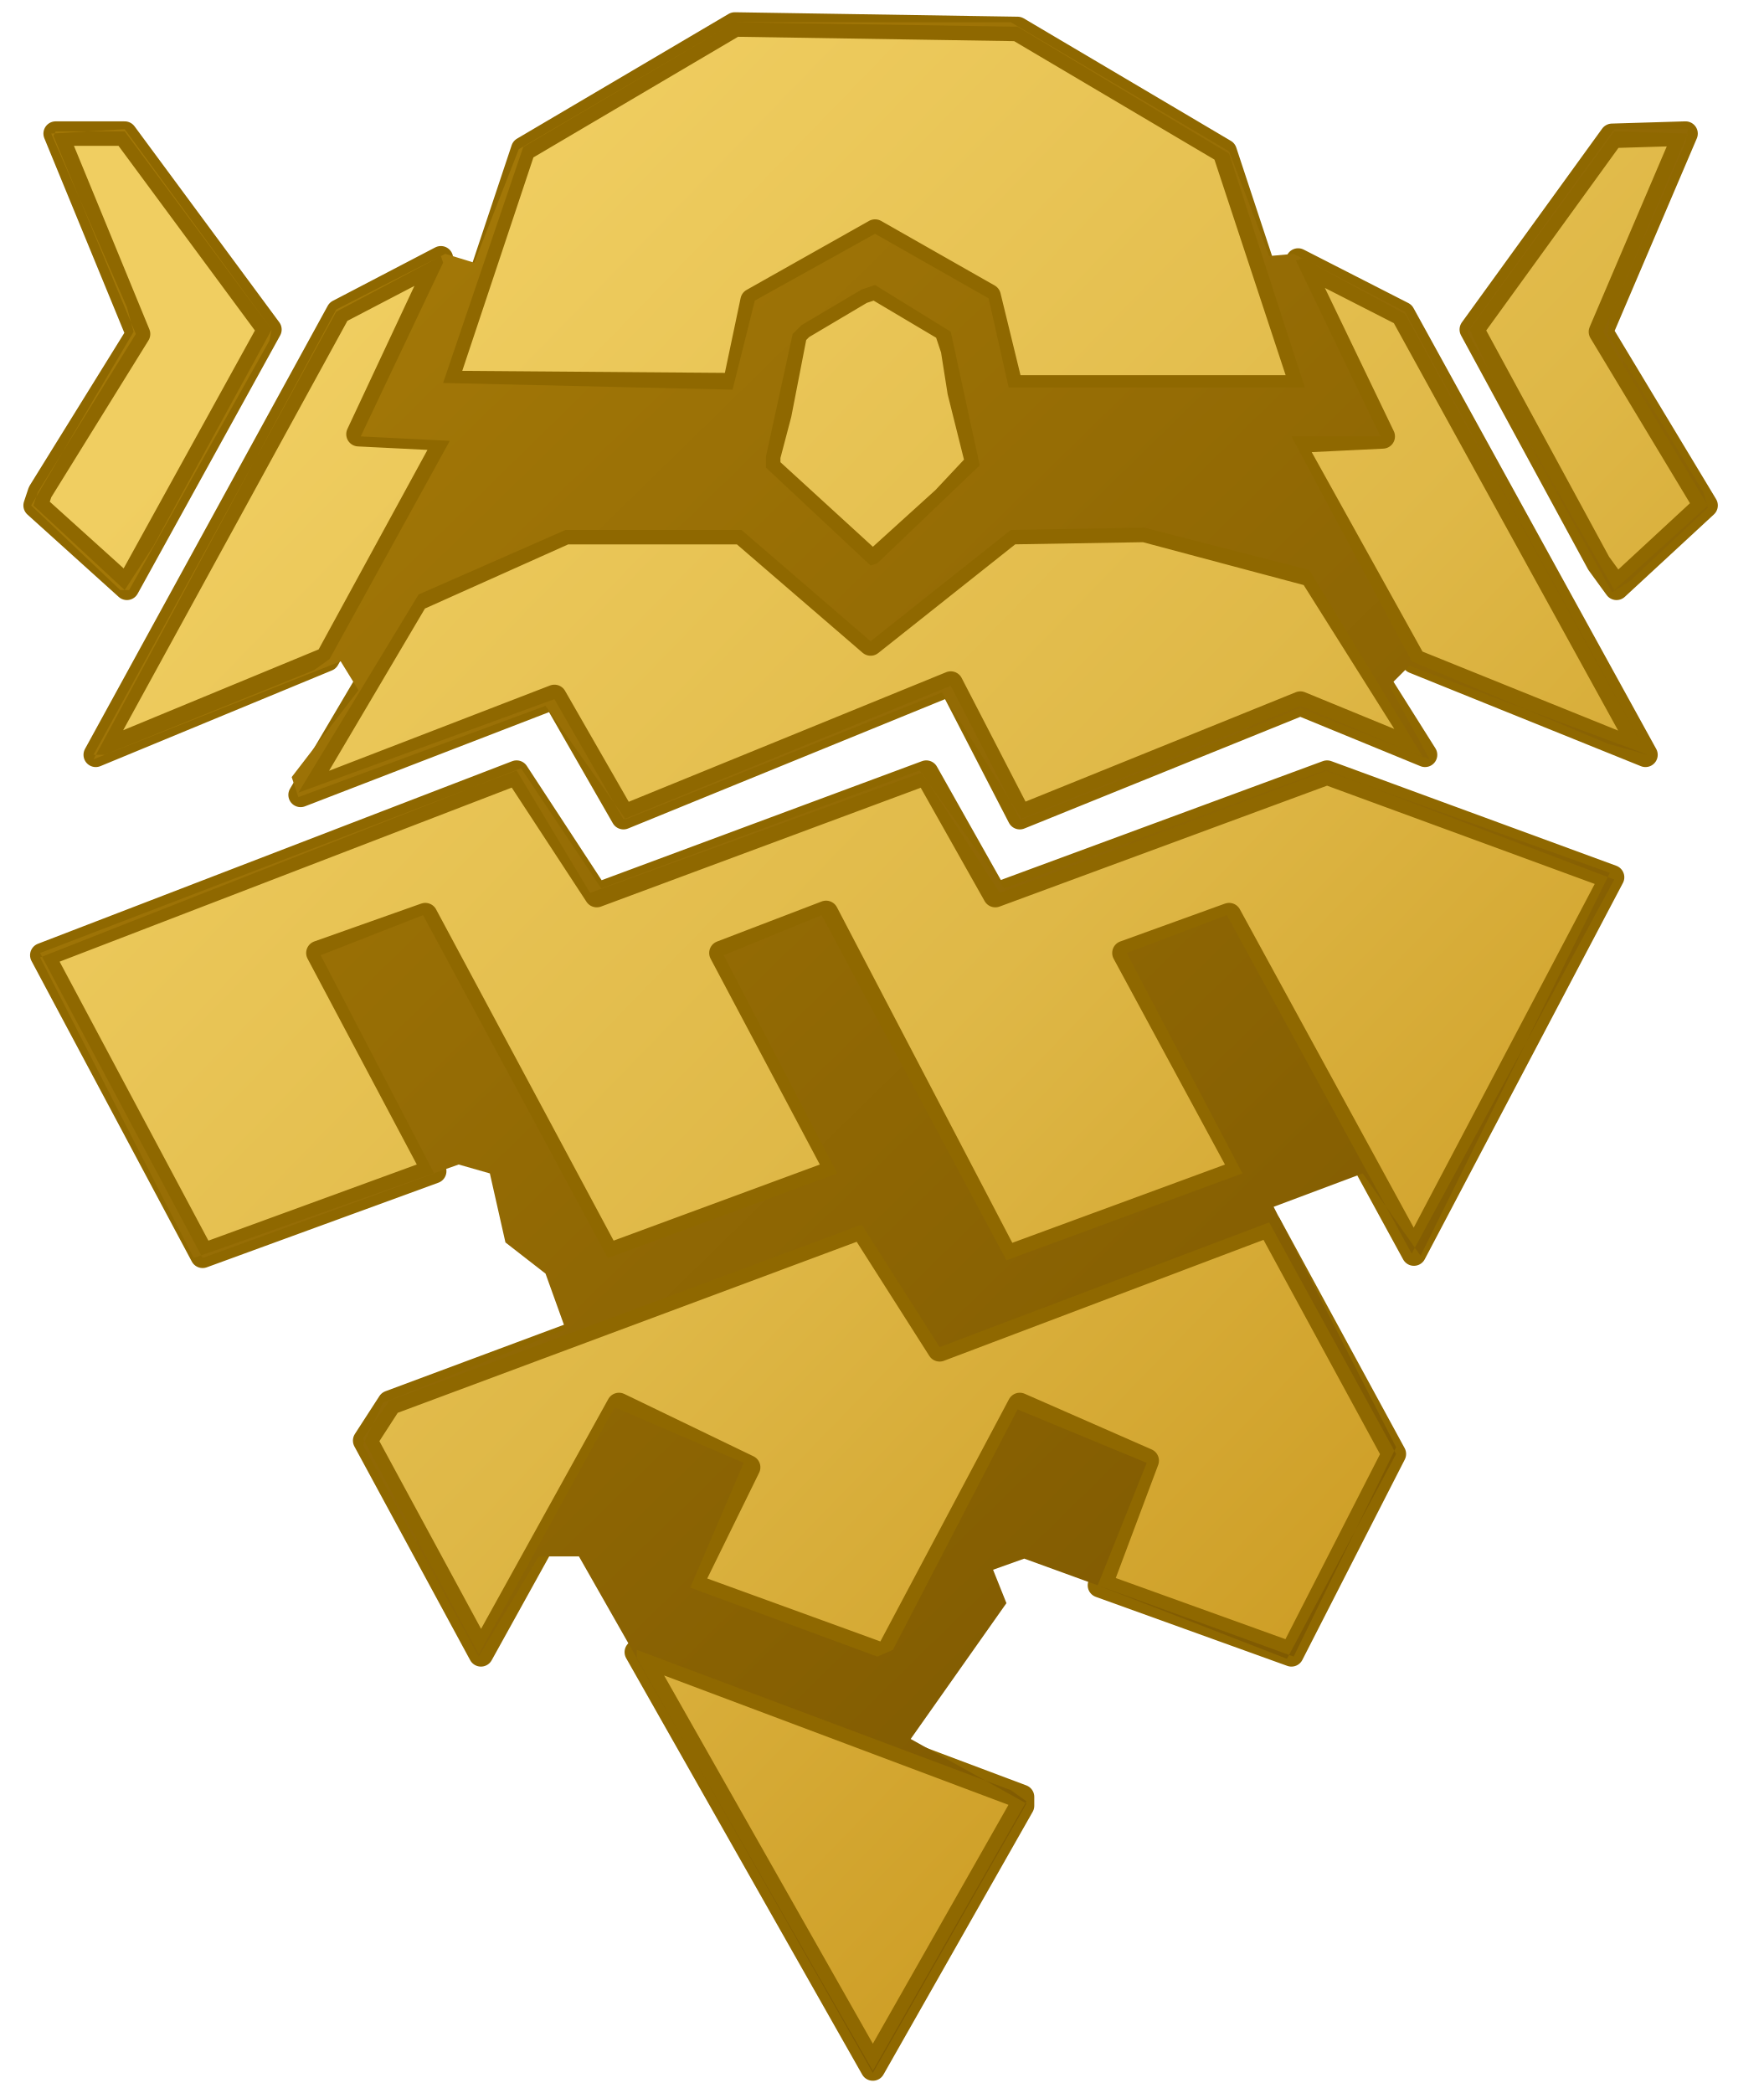
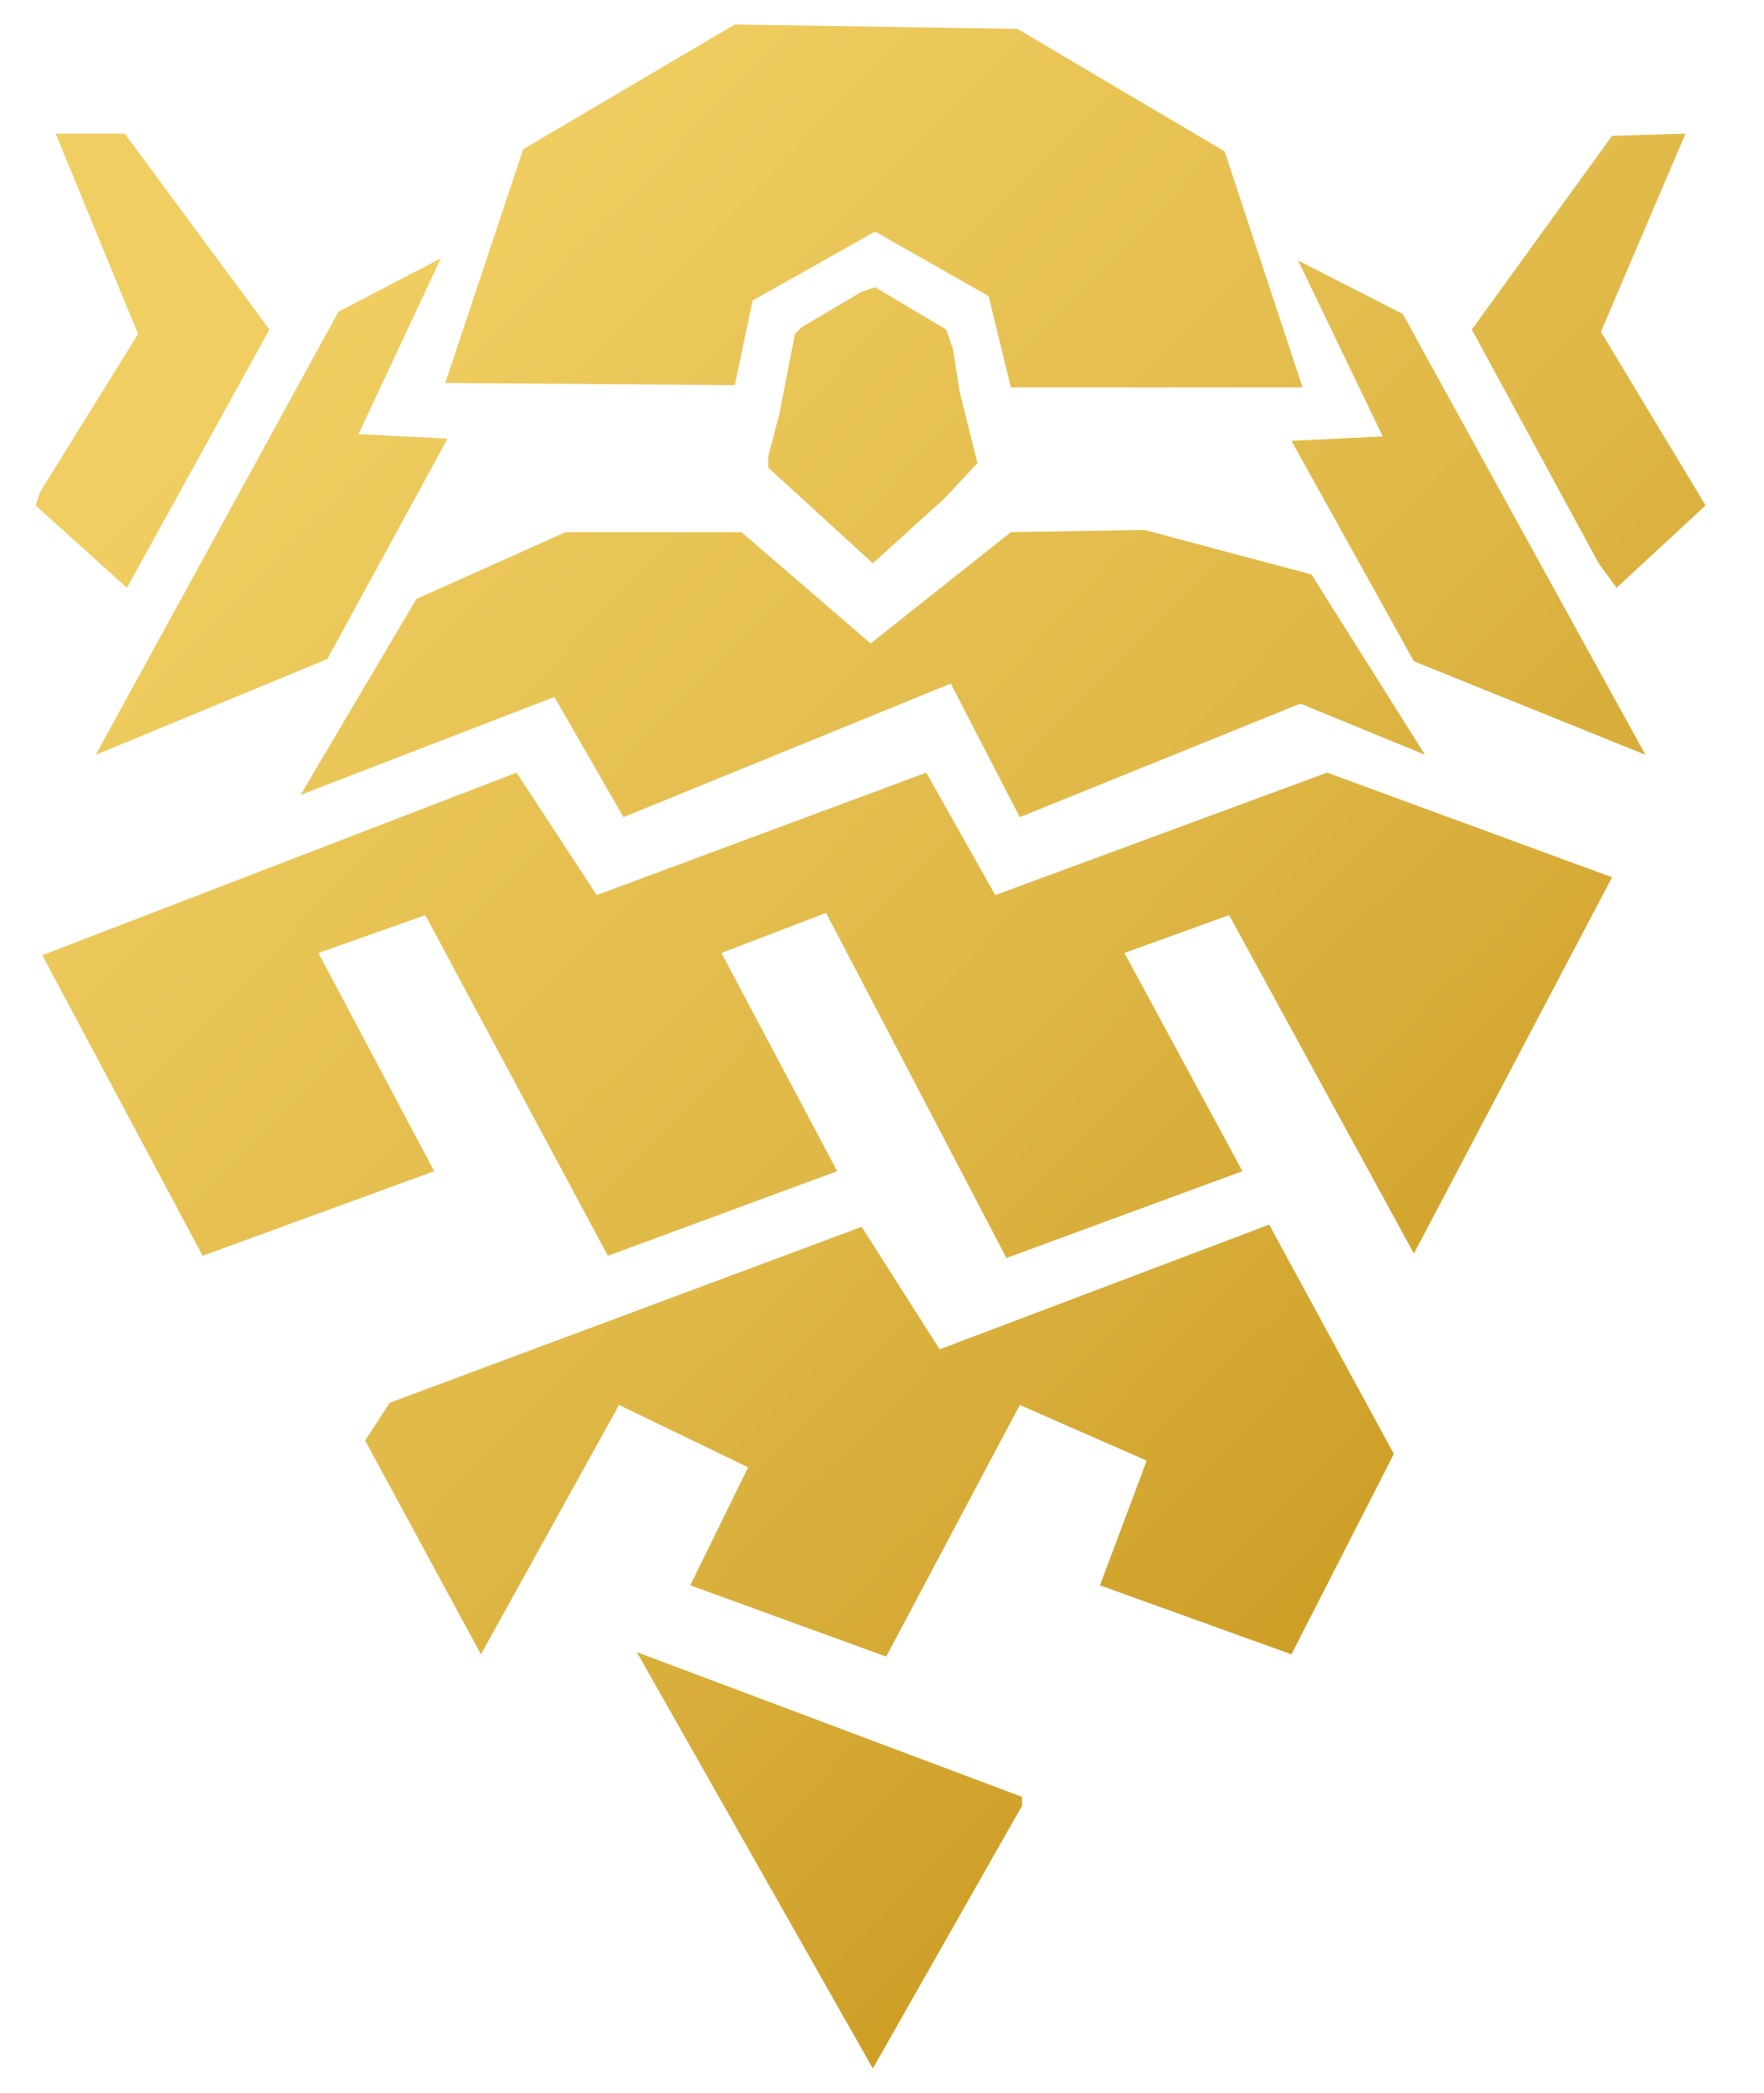
<svg xmlns="http://www.w3.org/2000/svg" viewBox="120 40 792 940" width="792" height="940">
  <defs>
    <linearGradient id="gold" x1="0.18" y1="0.12" x2="0.82" y2="0.88">
      <stop offset="0%" stop-color="#f0ce61" />
      <stop offset="52%" stop-color="#dfb847" />
      <stop offset="100%" stop-color="#c9971d" />
    </linearGradient>
-     <linearGradient id="gold-dark" x1="0.2" y1="0.15" x2="0.8" y2="0.9">
-       <stop offset="0%" stop-color="#a27707" />
-       <stop offset="100%" stop-color="#7b5600" />
-     </linearGradient>
  </defs>
-   <path d="M 406 782 L 512 969 L 579 851 L 579 847 Z M 746 693 L 690 590 L 542 646 L 507 591 L 295 670 L 284 687 L 336 783 L 398 671 L 456 699 L 430 752 L 518 784 L 578 671 L 635 696 L 614 752 L 700 783 Z M 139 469 L 211 604 L 315 566 L 263 468 L 311 451 L 393 604 L 496 566 L 444 468 L 491 450 L 572 605 L 678 566 L 625 468 L 672 451 L 755 603 L 844 434 L 716 387 L 567 442 L 536 387 L 388 442 L 352 387 Z M 760 379 L 709 298 L 634 278 L 574 279 L 511 329 L 453 279 L 374 279 L 307 309 L 255 397 L 369 353 L 400 407 L 547 347 L 578 407 L 704 356 Z M 513 169 L 507 171 L 480 187 L 477 190 L 470 226 L 465 245 L 465 250 L 512 293 L 544 264 L 559 248 L 551 216 L 548 197 L 545 188 Z M 703 157 L 741 236 L 700 238 L 755 337 L 859 379 L 750 181 Z M 318 156 L 272 180 L 163 379 L 267 336 L 321 237 L 281 235 Z M 877 100 L 844 101 L 781 188 L 838 293 L 846 304 L 886 267 L 839 189 Z M 145 100 L 182 190 L 138 261 L 136 267 L 177 304 L 241 188 L 176 100 Z M 320 212 L 450 213 L 458 175 L 513 144 L 564 173 L 574 214 L 705 214 L 670 108 L 577 53 L 450 51 L 355 107 Z" fill="url(#gold)" stroke="#8f6800" stroke-width="11" stroke-linejoin="round" stroke-linecap="round" fill-rule="evenodd" />
-   <path d="M 843 432 L 715 386 L 571 439 L 533 386 L 390 439 L 354 385 L 138 470 L 207 605 L 326 563 L 340 567 L 347 598 L 365 612 L 374 637 L 292 670 L 283 689 L 335 784 L 362 739 L 380 739 L 512 971 L 581 850 L 529 821 L 572 760 L 566 745 L 580 740 L 701 784 L 747 690 L 692 582 L 732 567 L 758 604 Z M 406 781 L 574 844 L 581 849 L 512 970 L 406 785 Z M 747 693 L 698 785 L 613 752 L 635 697 L 577 673 L 521 781 L 514 784 L 430 753 L 454 697 L 396 672 L 335 783 L 283 686 L 295 669 L 507 590 L 542 645 L 690 589 Z M 138 468 L 352 386 L 385 441 L 534 387 L 569 441 L 716 386 L 845 435 L 754 603 L 671 451 L 626 468 L 678 567 L 572 606 L 489 451 L 445 469 L 496 567 L 393 605 L 310 451 L 264 469 L 315 567 L 211 605 Z M 878 98 L 845 98 L 779 189 L 844 306 L 852 301 L 887 268 L 885 261 L 842 190 L 843 182 L 877 104 Z M 878 100 L 840 189 L 887 267 L 845 305 L 790 209 L 780 188 L 845 99 Z M 143 100 L 177 178 L 180 189 L 134 267 L 174 305 L 178 305 L 241 193 L 242 188 L 176 98 Z M 145 99 L 176 99 L 242 188 L 189 285 L 176 305 L 135 267 L 137 261 L 181 190 L 144 101 Z M 162 381 L 273 337 L 281 350 L 251 389 L 254 398 L 365 357 L 401 408 L 543 351 L 579 408 L 704 358 L 762 381 L 744 348 L 753 339 L 860 379 L 751 180 L 701 154 L 690 155 L 672 108 L 574 50 L 450 50 L 353 107 L 333 158 L 320 154 L 271 179 Z M 759 380 L 704 357 L 578 408 L 547 348 L 400 408 L 369 354 L 254 396 L 308 307 L 374 278 L 453 278 L 511 328 L 574 278 L 634 277 L 708 296 Z M 513 168 L 547 189 L 560 249 L 514 293 L 511 294 L 464 250 L 464 245 L 476 190 L 480 186 L 507 170 Z M 702 157 L 705 156 L 751 181 L 860 379 L 842 374 L 754 337 L 700 236 L 740 236 Z M 318 155 L 319 158 L 282 236 L 322 238 L 268 336 L 261 341 L 167 379 L 162 379 L 271 180 Z M 319 212 L 355 106 L 450 50 L 577 52 L 672 109 L 706 214 L 573 214 L 564 174 L 513 145 L 459 175 L 449 215 Z" fill="url(#gold-dark)" fill-rule="evenodd" />
+   <path d="M 406 782 L 512 969 L 579 851 L 579 847 Z M 746 693 L 690 590 L 542 646 L 507 591 L 295 670 L 284 687 L 336 783 L 398 671 L 456 699 L 430 752 L 518 784 L 578 671 L 635 696 L 614 752 L 700 783 Z M 139 469 L 211 604 L 315 566 L 263 468 L 311 451 L 393 604 L 496 566 L 444 468 L 491 450 L 572 605 L 678 566 L 625 468 L 672 451 L 755 603 L 844 434 L 716 387 L 567 442 L 536 387 L 388 442 L 352 387 Z M 760 379 L 709 298 L 634 278 L 574 279 L 511 329 L 453 279 L 374 279 L 307 309 L 255 397 L 369 353 L 400 407 L 547 347 L 578 407 L 704 356 Z M 513 169 L 507 171 L 480 187 L 477 190 L 470 226 L 465 245 L 465 250 L 512 293 L 544 264 L 559 248 L 551 216 L 548 197 L 545 188 Z M 703 157 L 741 236 L 700 238 L 755 337 L 859 379 L 750 181 Z M 318 156 L 272 180 L 163 379 L 267 336 L 321 237 L 281 235 Z M 877 100 L 844 101 L 781 188 L 838 293 L 846 304 L 886 267 L 839 189 Z M 145 100 L 182 190 L 138 261 L 136 267 L 177 304 L 241 188 L 176 100 Z M 320 212 L 450 213 L 458 175 L 513 144 L 564 173 L 574 214 L 705 214 L 670 108 L 577 53 L 450 51 L 355 107 Z" fill="url(#gold)" fill-rule="evenodd" />
</svg>
